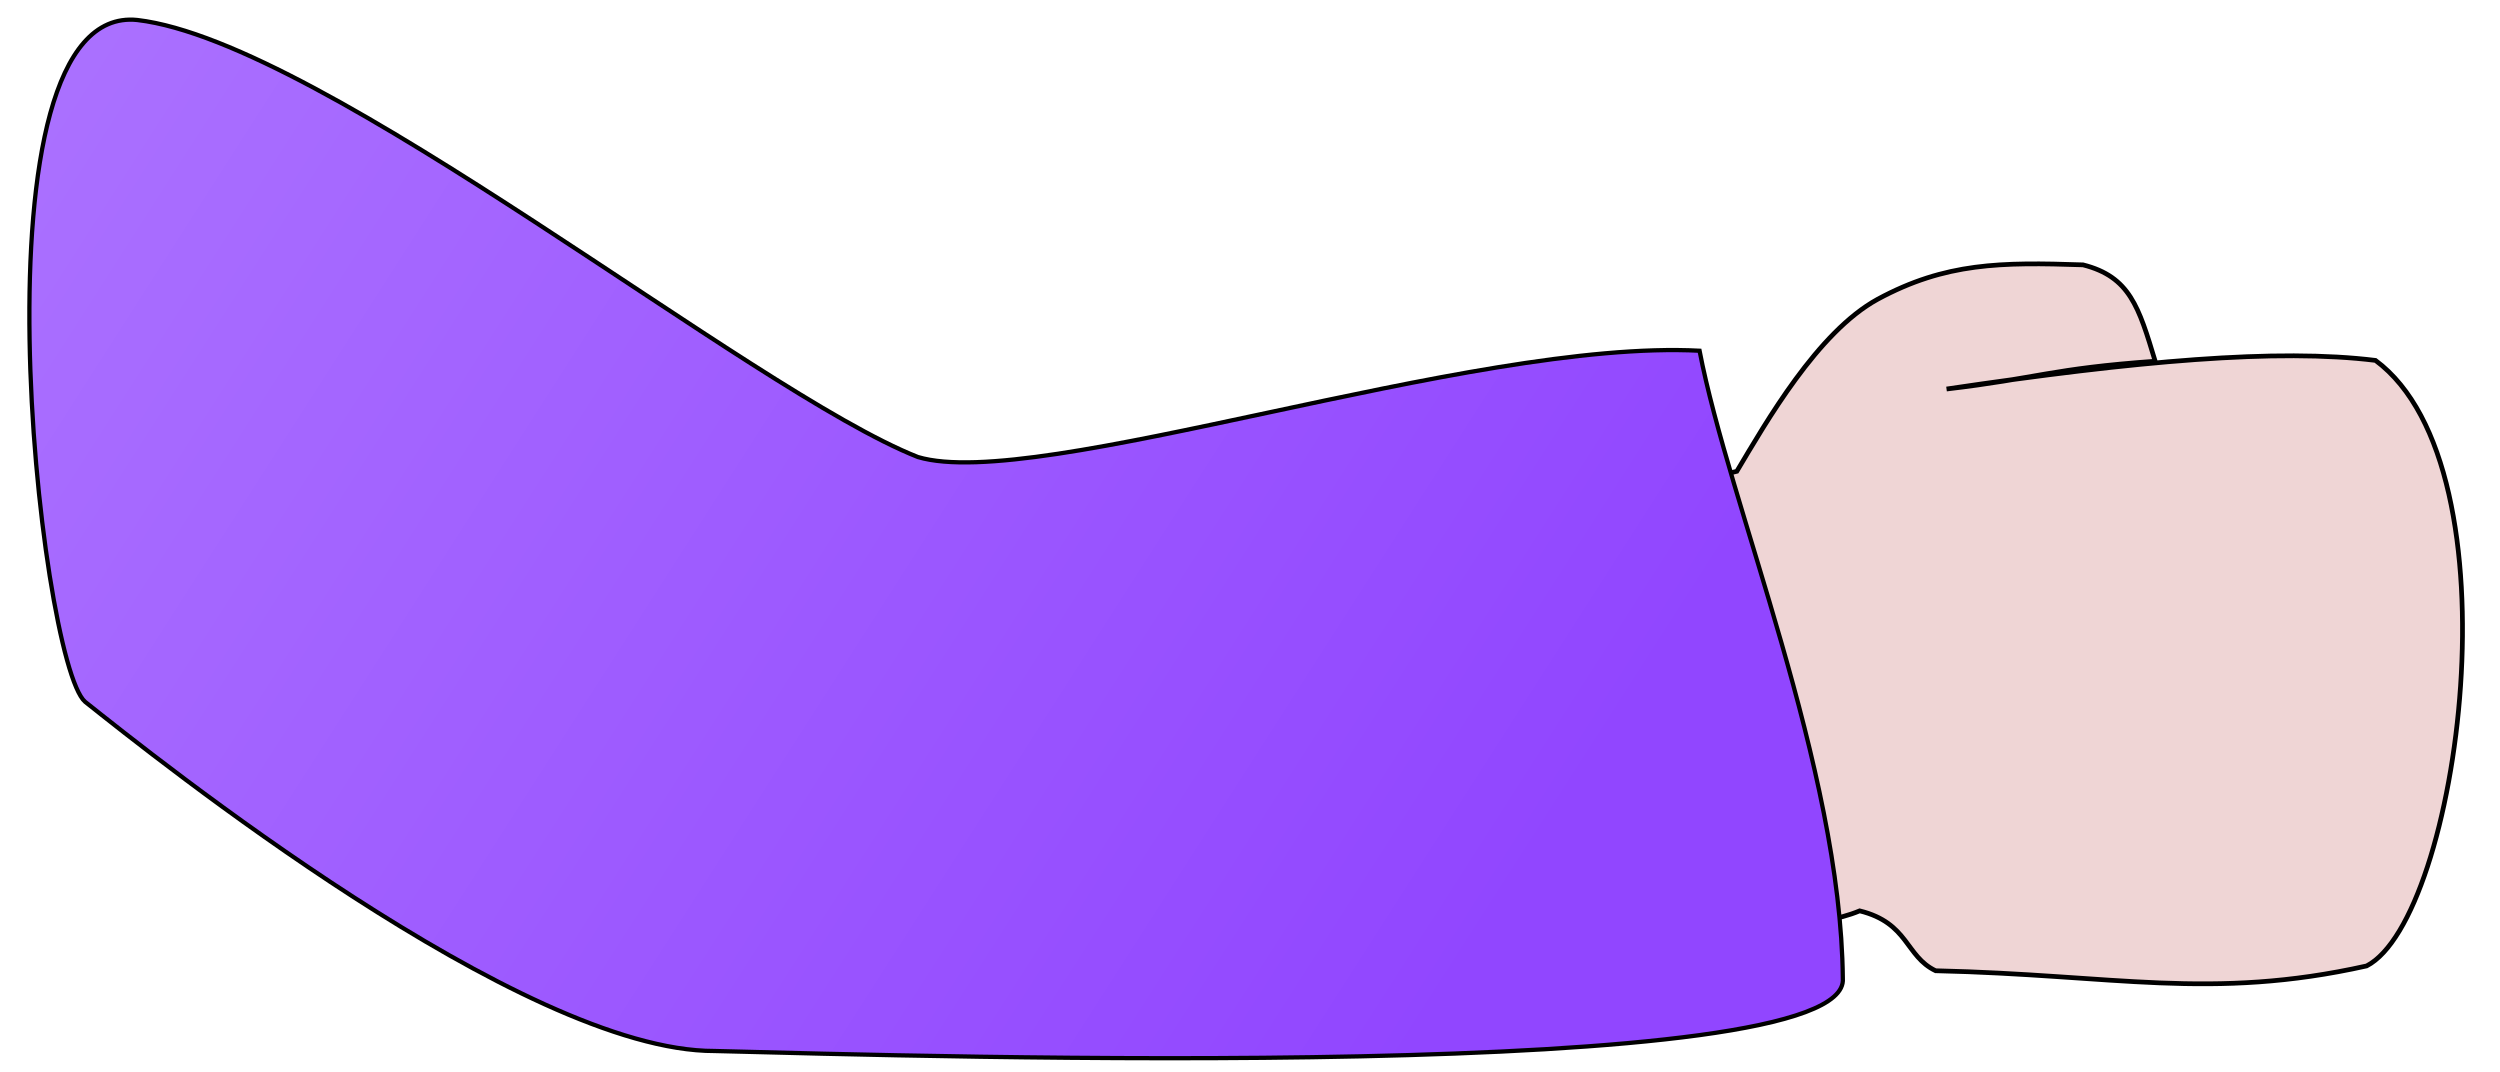
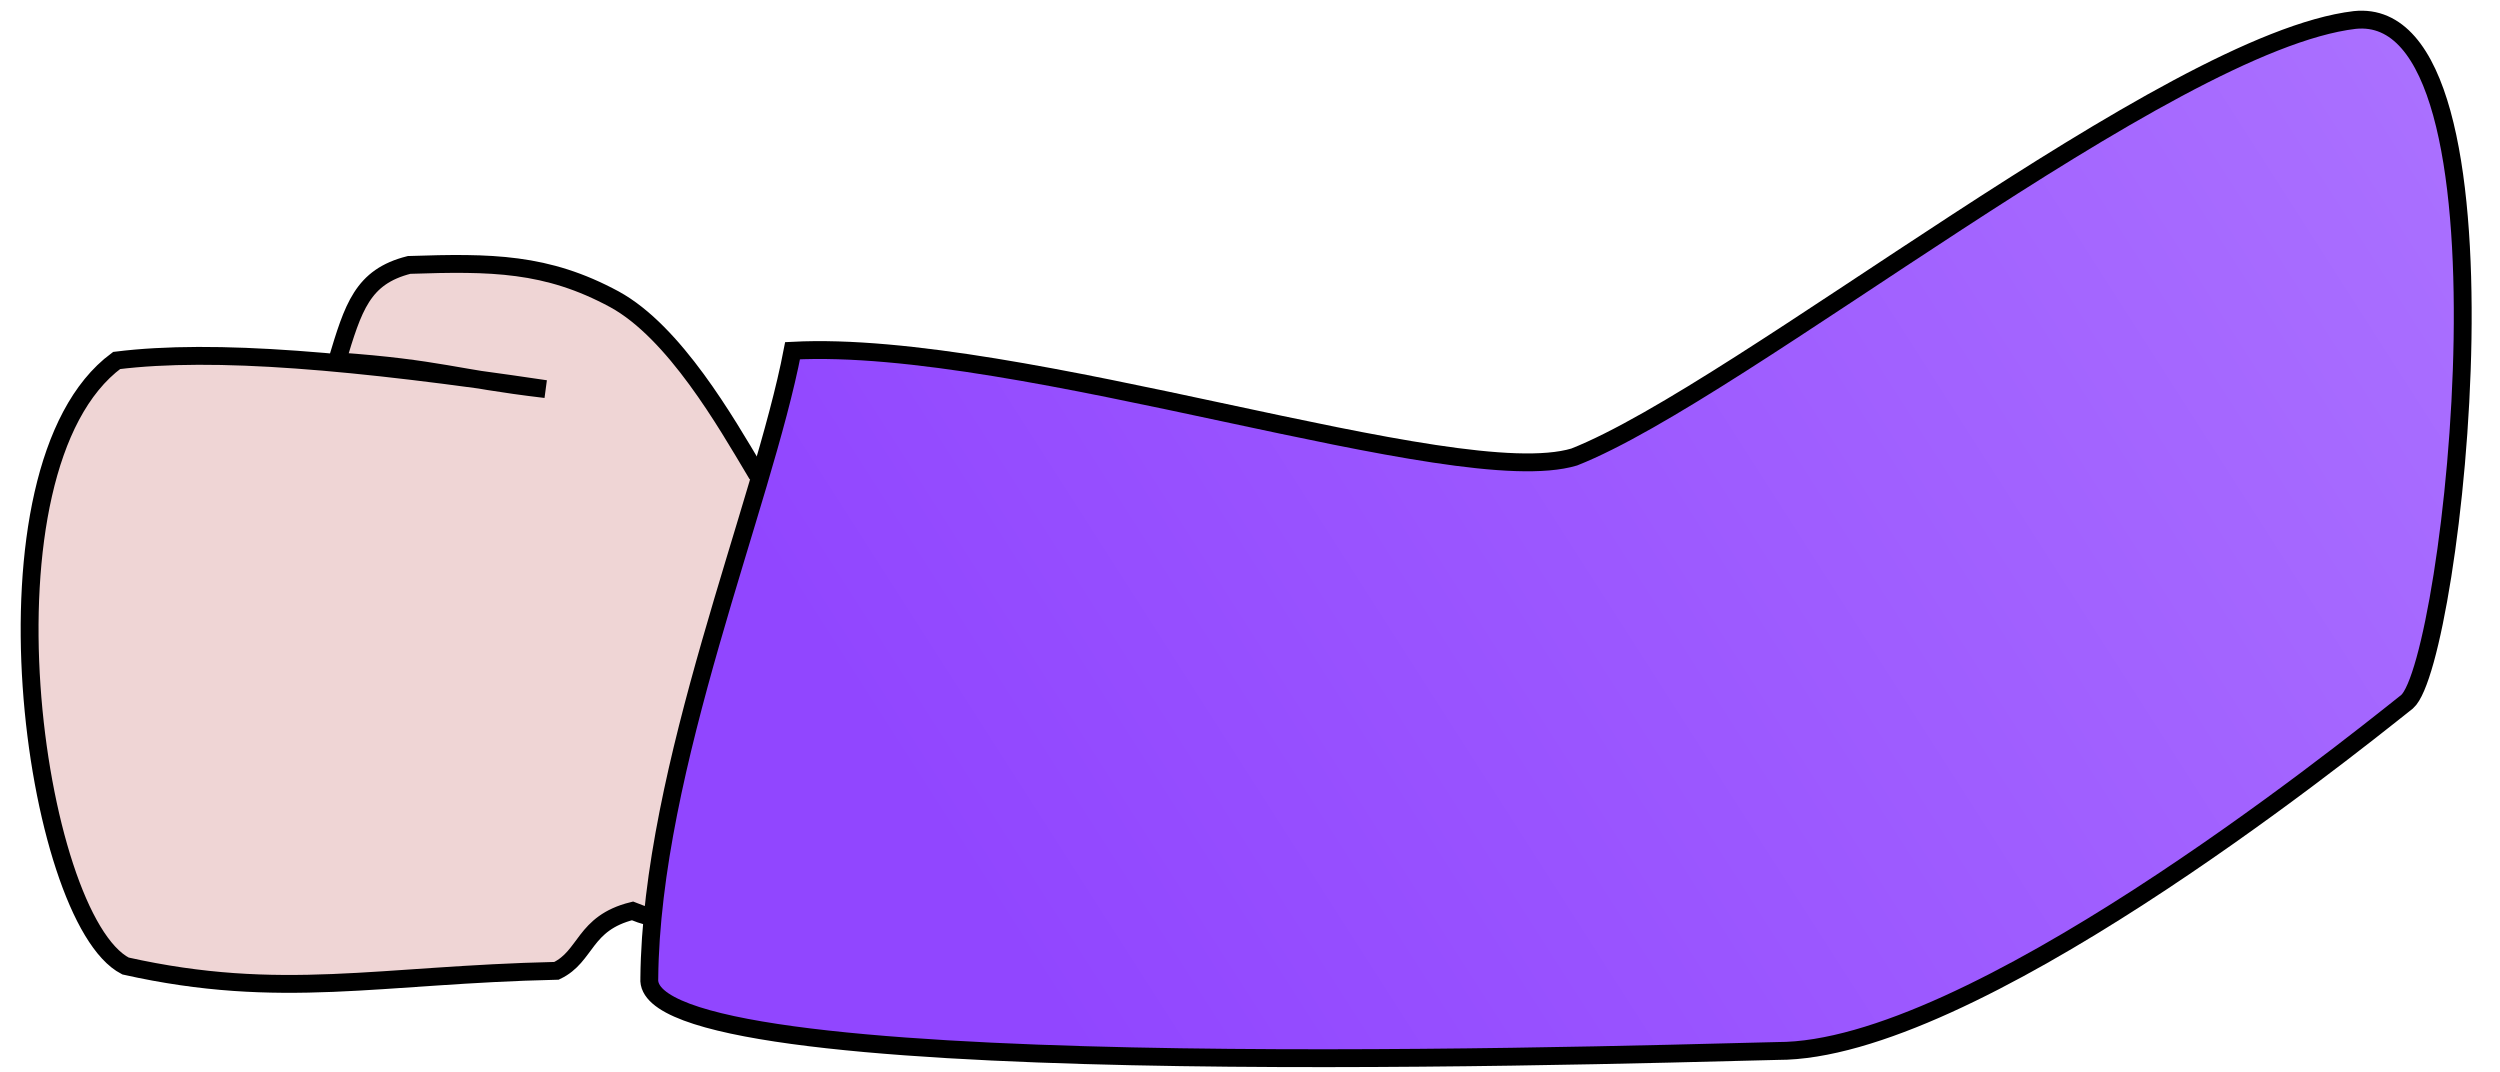
- <svg xmlns="http://www.w3.org/2000/svg" width="140mm" height="60mm" version="1.1" viewBox="0 0 140 60">
-   <defs>
-     <linearGradient id="linearGradient831" x1="84.582" x2="-8.654" y1="287.82" y2="228.15" gradientUnits="userSpaceOnUse">
-       <stop stop-color="#9146ff" offset="0" />
-       <stop stop-color="#af78ff" offset="1" />
+ <svg xmlns="http://www.w3.org/2000/svg" xmlns:xlink="http://www.w3.org/1999/xlink" width="140mm" height="60mm" viewBox="0 0 140 60" version="1.1" id="svg8">
+   <defs id="defs2">
+     <linearGradient id="linearGradient829">
+       <stop style="stop-color:#9146ff;stop-opacity:1;" offset="0" id="stop825" />
+       <stop style="stop-color:#af78ff;stop-opacity:1" offset="1" id="stop827" />
    </linearGradient>
+     <linearGradient xlink:href="#linearGradient829" id="linearGradient831" x1="84.582" y1="287.823" x2="-8.654" y2="228.153" gradientUnits="userSpaceOnUse" gradientTransform="matrix(-1,0,0,1,139.5588,0)" />
  </defs>
-   <g transform="translate(0,-237)" stroke="#000">
-     <path d="m81.511 267.55c7.853-2.261 15.751-4.157 15.751-4.157 1.639-2.746 4.516-7.795 7.892-9.639 3.798-2.052 6.895-2.075 11.495-1.922 2.622 0.664 3.124 2.361 4.042 5.396-5.824 0.417-6.551 0.952-11.684 1.557 10.644-1.58 18.537-2.281 24.021-1.602 8.198 6.069 4.669 31.248-0.497 33.909-8.725 1.95-14.175 0.492-24.136 0.27-1.704-0.814-1.506-2.673-4.252-3.354-4.872 2.026-12.583-1.079-19.56-0.189z" fill="#efd5d5" stroke-width=".265px" />
-     <path d="m7.693 238.12c10.466 1.234 34.329 20.771 43.711 24.474 6.654 1.992 30.965-6.622 43.771-5.953 1.652 8.623 7.914 23.316 8.023 35.152 0.482 5.922-51.471 4.355-63.178 4.063-10.767 0.031-31.387-16.481-35.259-19.56-2.571-2.26-6.686-39.176 2.932-38.176z" fill="url(#linearGradient831)" stroke-width=".239px" />
+   <g id="layer1" transform="translate(0,-237)">
+     <path style="fill:#efd5d5;fill-opacity:1;stroke:#000000;stroke-width:1;stroke-linecap:butt;stroke-linejoin:miter;stroke-opacity:1;stroke-miterlimit:4;stroke-dasharray:none" d="m 58.048,267.554 c -7.853,-2.261 -15.751,-4.157 -15.751,-4.157 -1.639,-2.746 -4.516,-7.795 -7.892,-9.639 -3.798,-2.052 -6.895,-2.075 -11.495,-1.922 -2.622,0.664 -3.124,2.361 -4.042,5.396 5.823,0.417 6.551,0.952 11.684,1.557 -10.644,-1.58 -18.537,-2.281 -24.021,-1.602 -8.198,6.069 -4.669,31.248 0.497,33.909 8.725,1.95 14.175,0.492 24.136,0.27 1.704,-0.814 1.506,-2.673 4.252,-3.355 4.872,2.026 12.583,-1.079 19.56,-0.189 z" id="path823" />
+     <path style="fill:url(#linearGradient831);fill-opacity:1;stroke:#000000;stroke-width:1;stroke-linecap:butt;stroke-linejoin:miter;stroke-opacity:1;stroke-miterlimit:4;stroke-dasharray:none" d="m 131.866,238.119 c -10.466,1.234 -34.329,20.771 -43.711,24.474 -6.654,1.992 -30.965,-6.622 -43.771,-5.953 -1.652,8.623 -7.914,23.316 -8.023,35.152 -0.482,5.922 51.471,4.355 63.178,4.063 10.767,0.031 31.387,-16.481 35.259,-19.56 2.571,-2.26 6.686,-39.176 -2.932,-38.176 z" id="path815" />
  </g>
</svg>
